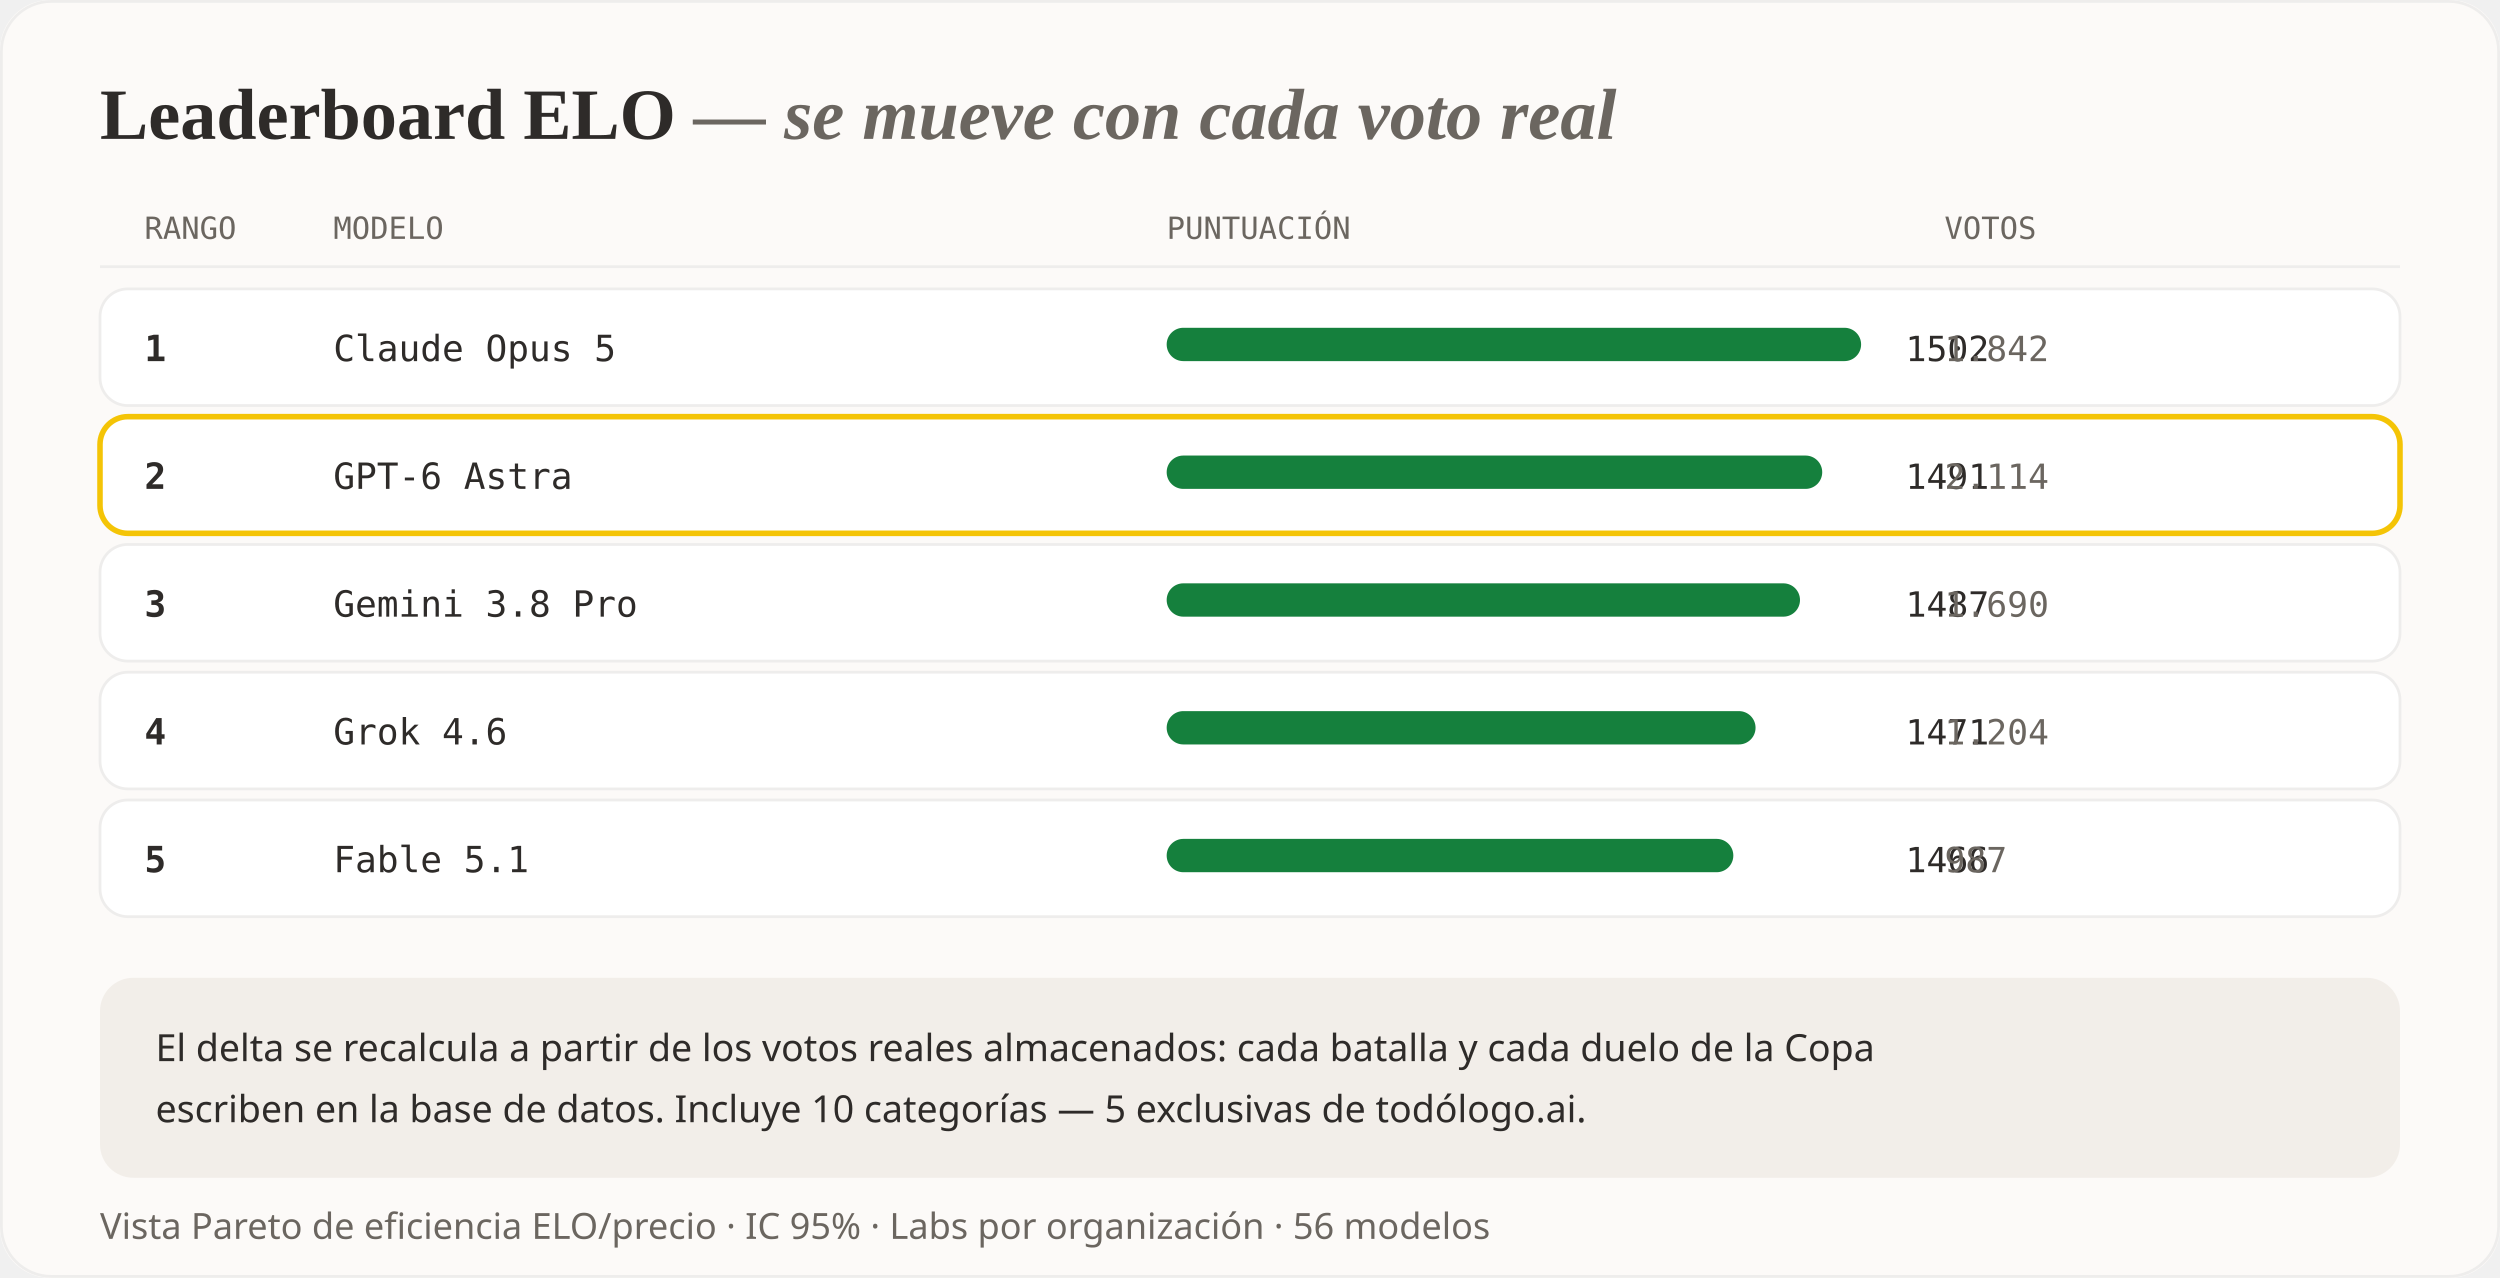
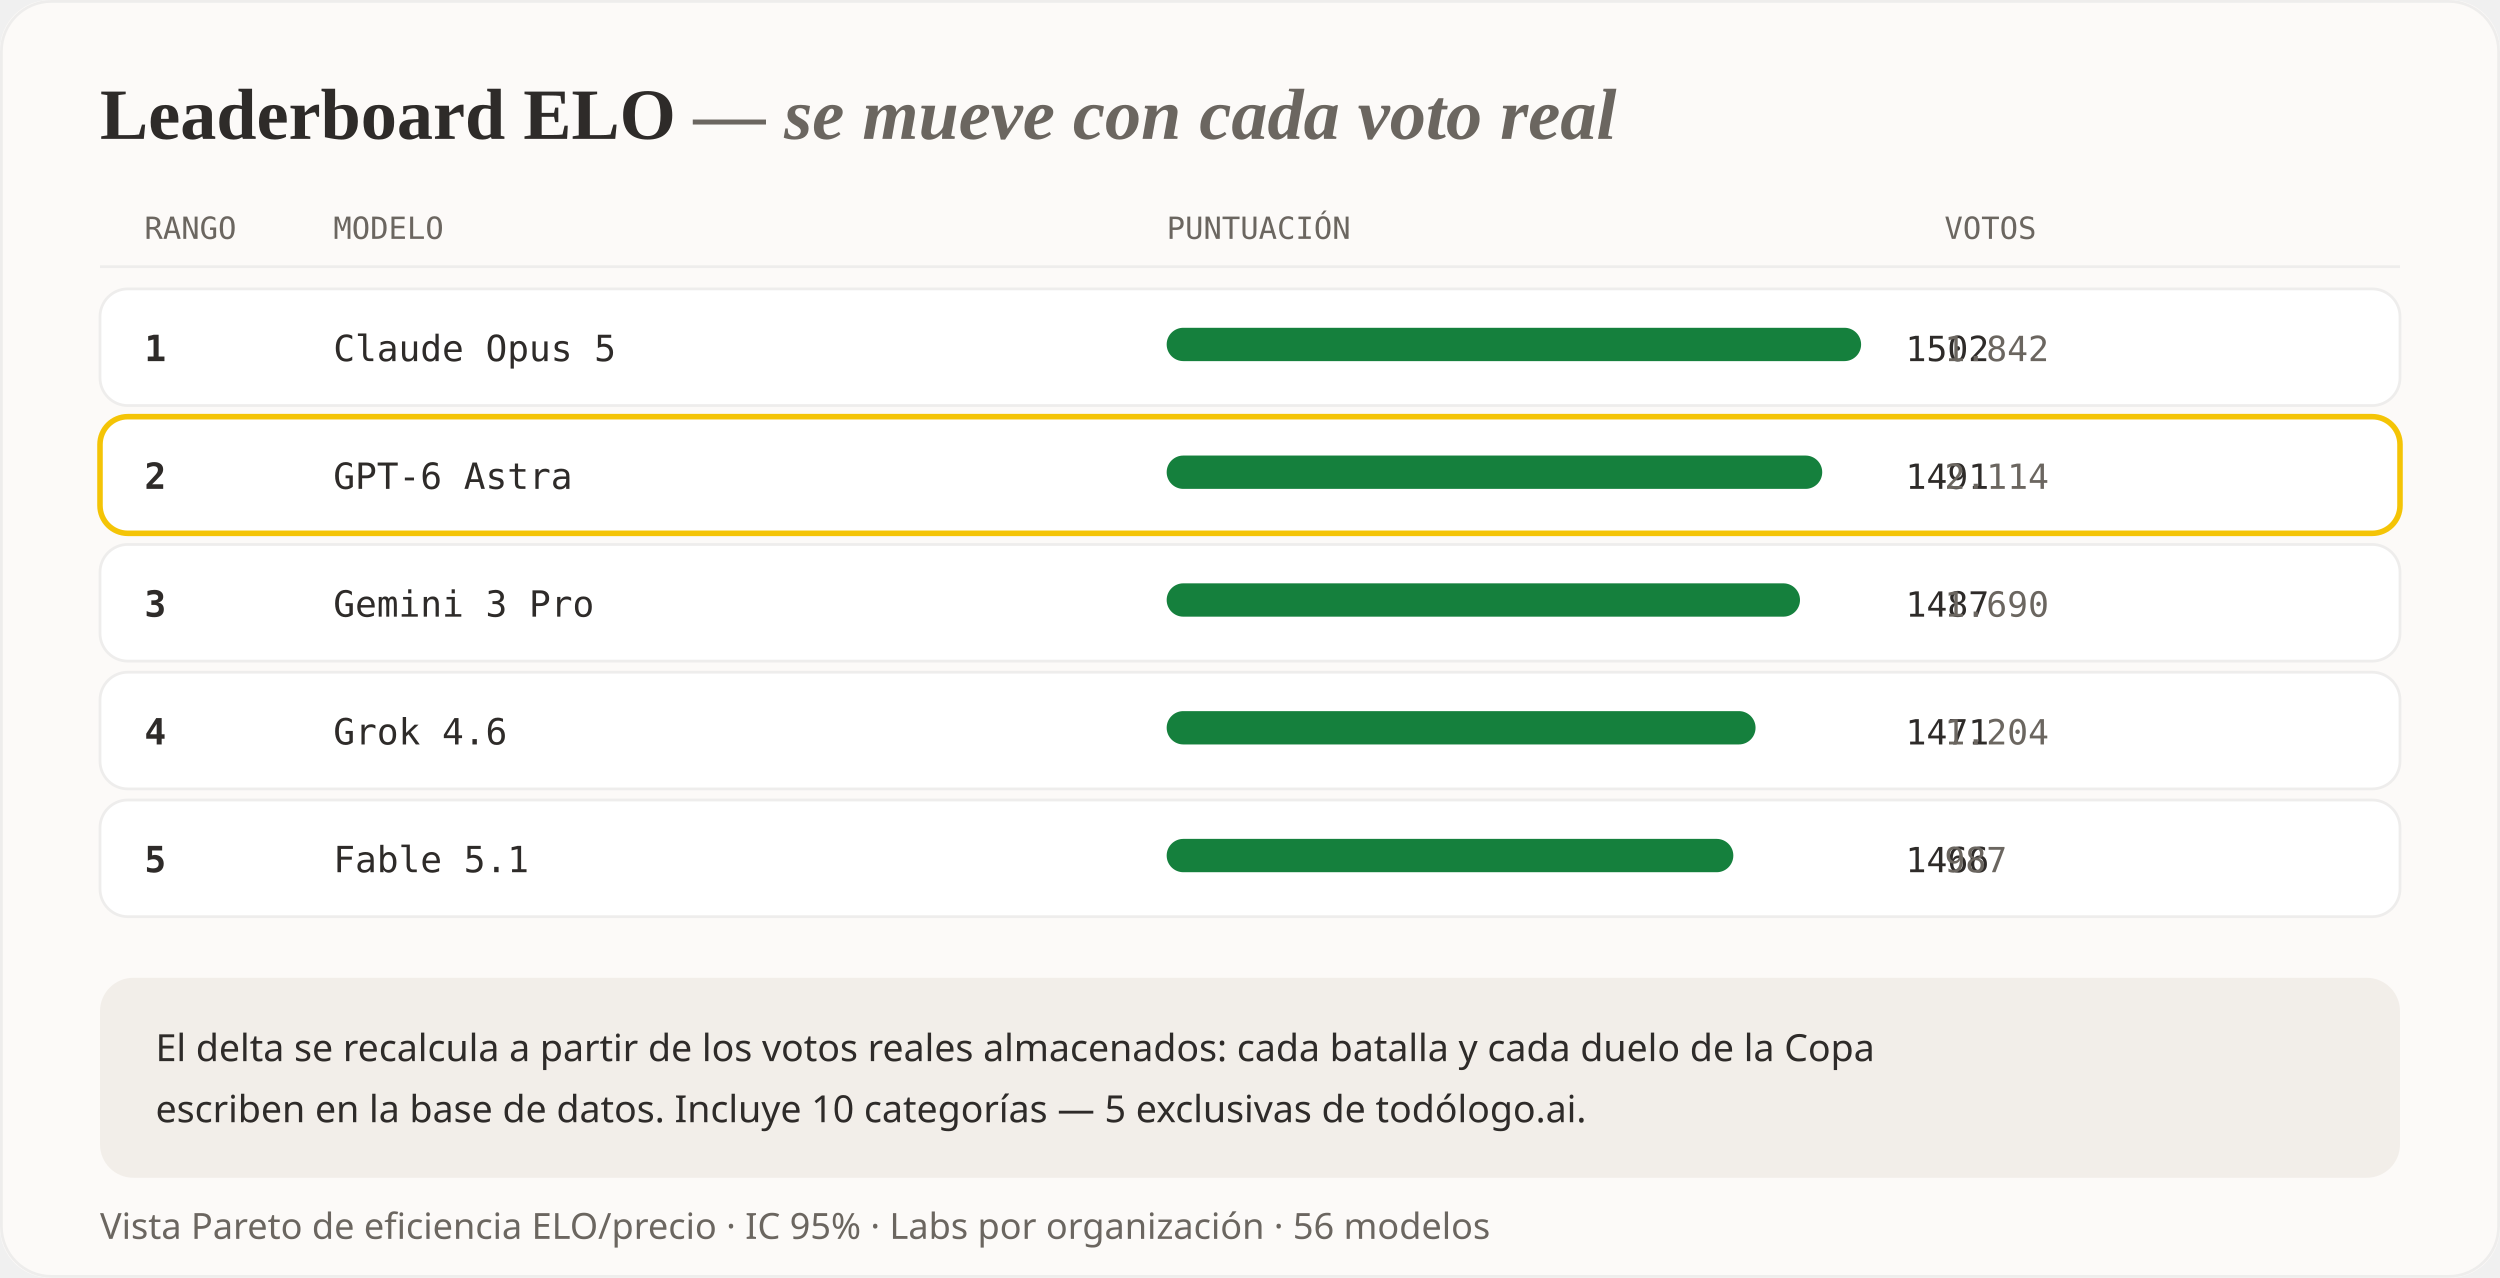
<svg xmlns="http://www.w3.org/2000/svg" viewBox="0 0 900 460" role="img" aria-label="Animación del ranking ELO: barras animadas y un modelo remontando posiciones">
  <style>
    .row { animation: rowIn 8s ease infinite; }
    @keyframes rowIn { 0%,4% { opacity:0; transform: translateY(8px) } 10%,86% { opacity:1; transform:none } 94%,100% { opacity:0 } }
    .bar1 { animation: grow1 8s cubic-bezier(.2,.9,.3,1) infinite; transform-origin: left; }
    @keyframes grow1 { 0%,6% { transform: scaleX(0) } 22%,86% { transform: scaleX(1) } 94%,100% { transform: scaleX(0) } }
    .rise { animation: riseUp 8s cubic-bezier(.4,0,.2,1) infinite; }
    @keyframes riseUp { 0%,26% { transform: translateY(0) } 40%,86% { transform: translateY(-46px) } 94%,100% { transform: translateY(0) } }
    .fall { animation: fallDown 8s cubic-bezier(.4,0,.2,1) infinite; }
    @keyframes fallDown { 0%,26% { transform: translateY(0) } 40%,86% { transform: translateY(46px) } 94%,100% { transform: translateY(0) } }
    .delta { opacity:0; animation: dIn 8s ease infinite; }
    @keyframes dIn { 0%,40% { opacity:0 } 46%,86% { opacity:1 } 94%,100% { opacity:0 } }
    .lbl { font-family: 'Cascadia Code', Consolas, monospace; }
  </style>
  <rect width="900" height="460" rx="18" fill="#FCFAF8" />
  <rect x="0.5" y="0.5" width="899" height="459" rx="18" fill="none" stroke="#EEEDEC" />
  <text x="36" y="50" font-family="Georgia, 'Times New Roman', serif" font-size="26" font-weight="600" fill="#2E2B29">Leaderboard ELO <tspan font-style="italic" fill="#6B6660">— se mueve con cada voto real</tspan>
  </text>
  <g class="lbl" font-size="11" fill="#6B6660">
    <text x="52" y="86">RANGO</text>
    <text x="120" y="86">MODELO</text>
    <text x="420" y="86">PUNTUACIÓN</text>
    <text x="700" y="86">VOTOS</text>
  </g>
  <line x1="36" y1="96" x2="864" y2="96" stroke="#EEEDEC" />
  <g class="row">
    <rect x="36" y="104" width="828" height="42" rx="10" fill="#FFFFFF" stroke="#EEEDEC" />
    <text x="52" y="130" class="lbl" font-size="13" font-weight="700" fill="#2E2B29">1</text>
    <text x="120" y="130" class="lbl" font-size="13" fill="#2E2B29">Claude Opus 5</text>
    <rect class="bar1" x="420" y="118" width="250" height="12" rx="6" fill="#15803D" />
    <text x="686" y="130" class="lbl" font-size="12.5" fill="#2E2B29">1502</text>
    <text x="700" y="130" class="lbl" font-size="12.5" fill="#6B6660">1.842</text>
  </g>
  <g class="row rise">
    <rect x="36" y="150" width="828" height="42" rx="10" fill="#FFFFFF" stroke="#F4C406" stroke-width="2" />
    <text x="52" y="176" class="lbl" font-size="13" font-weight="700" fill="#2E2B29">2</text>
    <text x="120" y="176" class="lbl" font-size="13" fill="#2E2B29">GPT-6 Astra</text>
    <rect class="bar1" x="420" y="164" width="236" height="12" rx="6" fill="#15803D" style="animation-delay:.15s" />
    <text x="686" y="176" class="lbl" font-size="12.5" fill="#2E2B29">1491</text>
    <text x="700" y="176" class="lbl" font-size="12.5" fill="#6B6660">2.114</text>
    <g class="delta">
      <rect x="778" y="158" width="70" height="22" rx="11" fill="#DCFCE7" />
      <text x="813" y="173" text-anchor="middle" class="lbl" font-size="11.5" font-weight="700" fill="#15803D">+10 ↗</text>
    </g>
  </g>
  <g class="row fall">
    <rect x="36" y="196" width="828" height="42" rx="10" fill="#FFFFFF" stroke="#EEEDEC" />
    <text x="52" y="222" class="lbl" font-size="13" font-weight="700" fill="#2E2B29">3</text>
-     <text x="120" y="222" class="lbl" font-size="13" fill="#2E2B29">Gemini 3.8 Pro</text>
+     <text x="120" y="222" class="lbl" font-size="13" fill="#2E2B29">Gemini 3 Pro</text>
    <rect class="bar1" x="420" y="210" width="228" height="12" rx="6" fill="#15803D" style="animation-delay:.3s" />
    <text x="686" y="222" class="lbl" font-size="12.5" fill="#2E2B29">1487</text>
    <text x="700" y="222" class="lbl" font-size="12.5" fill="#6B6660">1.690</text>
  </g>
  <g class="row" style="animation-delay:.1s">
    <rect x="36" y="242" width="828" height="42" rx="10" fill="#FFFFFF" stroke="#EEEDEC" />
    <text x="52" y="268" class="lbl" font-size="13" font-weight="700" fill="#2E2B29">4</text>
    <text x="120" y="268" class="lbl" font-size="13" fill="#2E2B29">Grok 4.6</text>
    <rect class="bar1" x="420" y="256" width="212" height="12" rx="6" fill="#15803D" style="animation-delay:.45s" />
    <text x="686" y="268" class="lbl" font-size="12.5" fill="#2E2B29">1471</text>
    <text x="700" y="268" class="lbl" font-size="12.5" fill="#6B6660">1.204</text>
  </g>
  <g class="row" style="animation-delay:.2s">
    <rect x="36" y="288" width="828" height="42" rx="10" fill="#FFFFFF" stroke="#EEEDEC" />
    <text x="52" y="314" class="lbl" font-size="13" font-weight="700" fill="#2E2B29">5</text>
    <text x="120" y="314" class="lbl" font-size="13" fill="#2E2B29">Fable 5.1</text>
    <rect class="bar1" x="420" y="302" width="204" height="12" rx="6" fill="#15803D" style="animation-delay:.6s" />
    <text x="686" y="314" class="lbl" font-size="12.5" fill="#2E2B29">1466</text>
    <text x="700" y="314" class="lbl" font-size="12.5" fill="#6B6660">987</text>
  </g>
  <g>
    <rect x="36" y="352" width="828" height="72" rx="12" fill="#F2EEE9" />
    <text x="56" y="382" font-family="system-ui, 'Segoe UI', sans-serif" font-size="13.5" fill="#2E2B29">El delta se recalcula a partir de los votos reales almacenados: cada batalla y cada duelo de la Copa</text>
    <text x="56" y="404" font-family="system-ui, 'Segoe UI', sans-serif" font-size="13.5" fill="#2E2B29">escriben en la base de datos. Incluye 10 categorías — 5 exclusivas de todólogo.ai.</text>
  </g>
  <text x="36" y="446" font-family="system-ui, 'Segoe UI', sans-serif" font-size="13" fill="#6B6660">Vista Pareto de eficiencia ELO/precio · IC 95% · Labs por organización · 56 modelos</text>
</svg>
